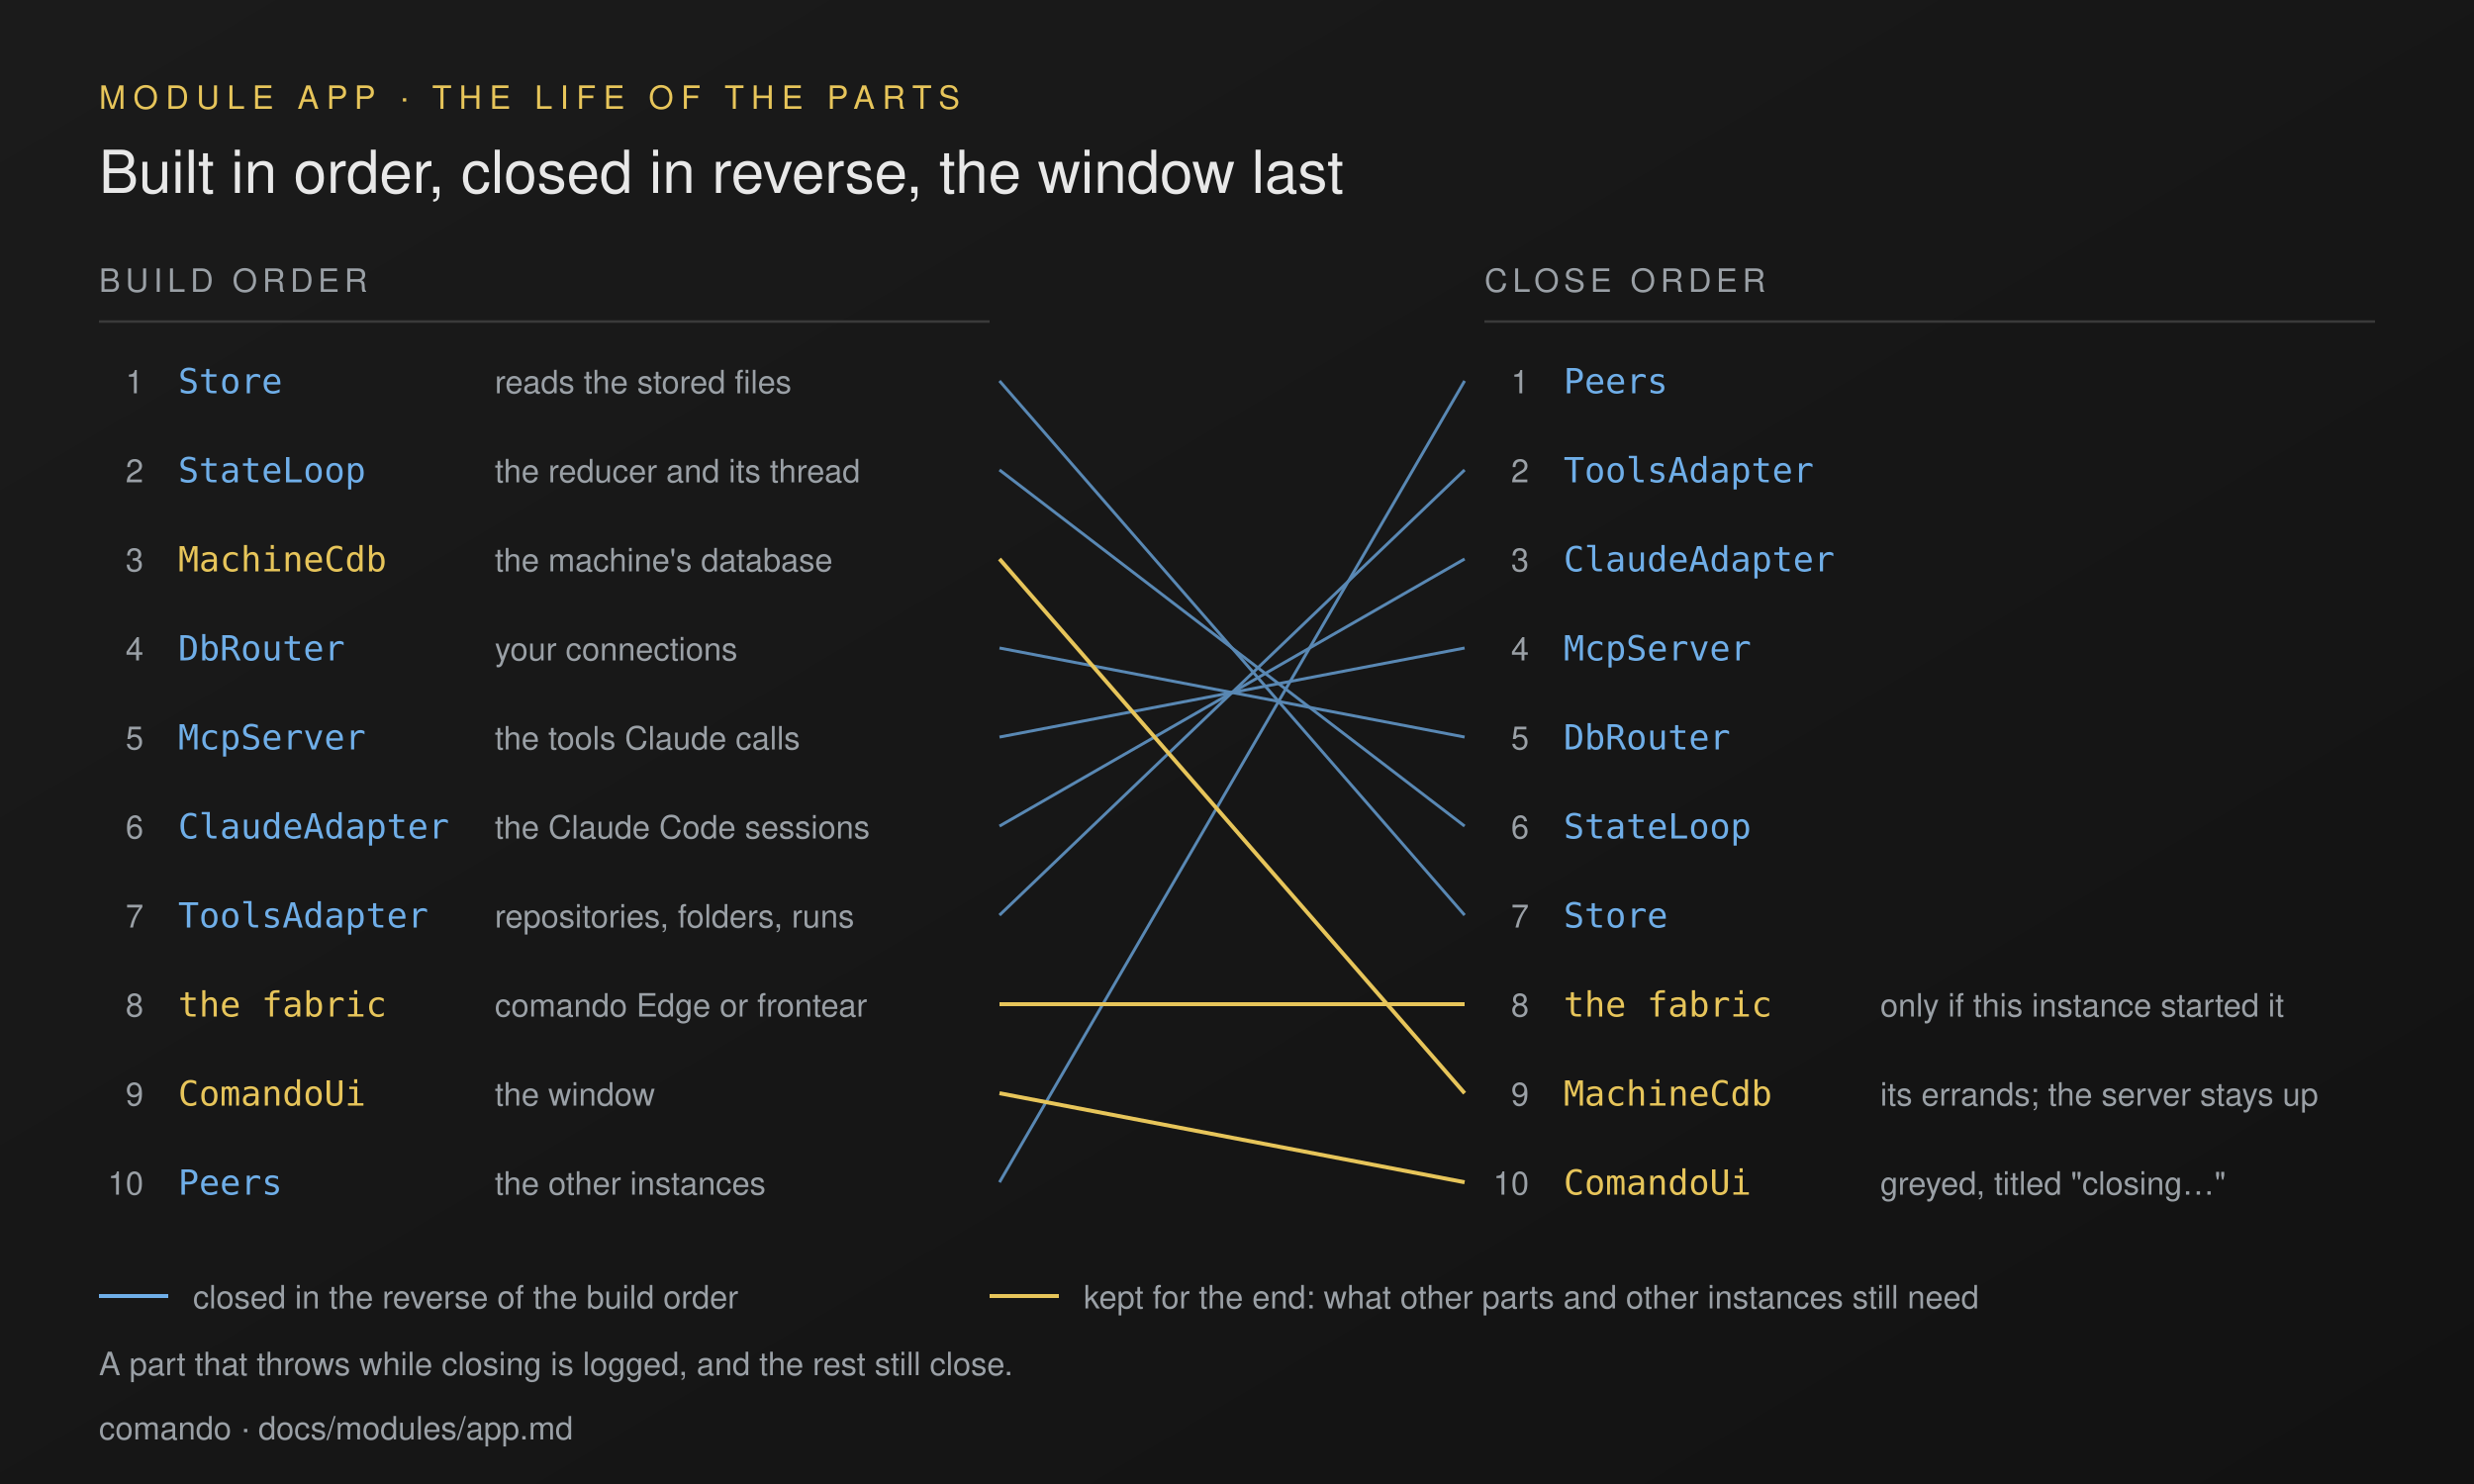
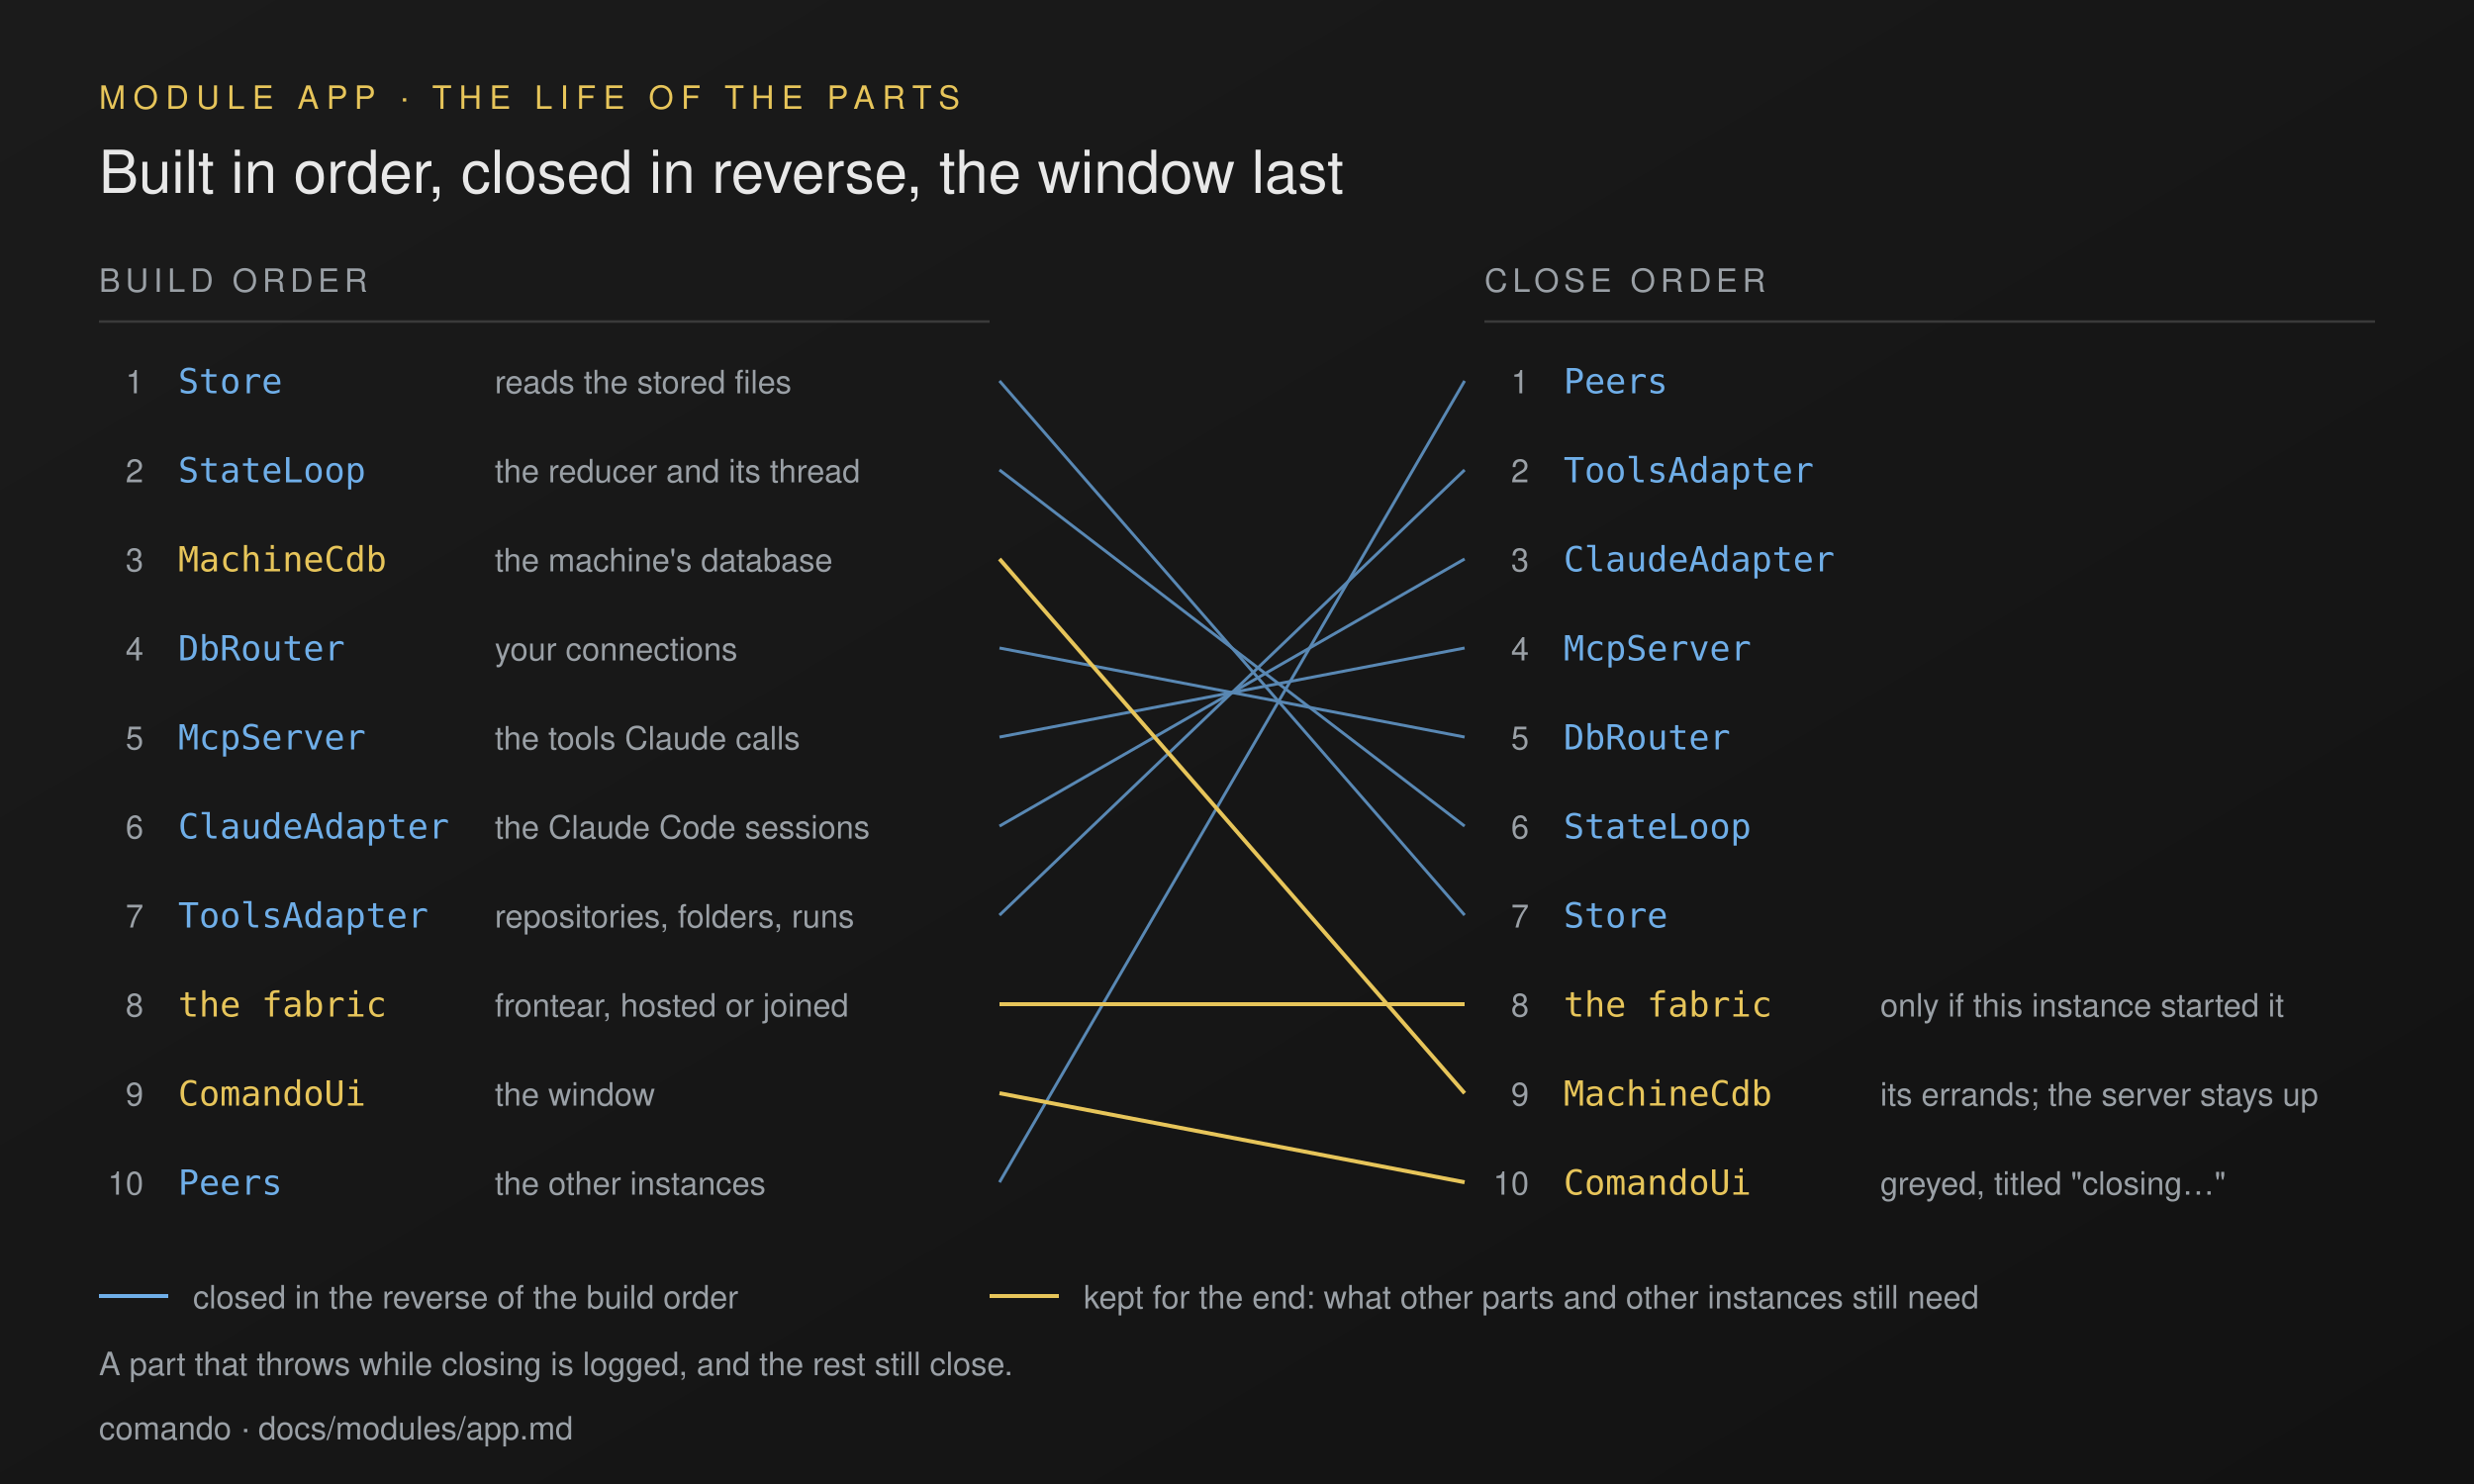
<svg xmlns="http://www.w3.org/2000/svg" width="1000" height="600" viewBox="0 0 1000 600" font-family="-apple-system, Segoe UI, Helvetica, Arial, sans-serif">
  <defs>
    <linearGradient id="bg" x1="0" y1="0" x2="1" y2="1">
      <stop offset="0" stop-color="#1B1B1B" />
      <stop offset="1" stop-color="#121212" />
    </linearGradient>
  </defs>
  <rect width="1000" height="600" fill="url(#bg)" />
  <text x="40" y="44" font-size="13" letter-spacing="3" fill="#E7C55A">MODULE APP · THE LIFE OF THE PARTS</text>
  <text x="40" y="78" font-size="24" font-weight="300" fill="#E8E8E8">Built in order, closed in reverse, the window last</text>
  <text x="40" y="118" font-size="13" letter-spacing="2" fill="#9AA0A6">BUILD ORDER</text>
  <text x="600" y="118" font-size="13" letter-spacing="2" fill="#9AA0A6">CLOSE ORDER</text>
  <line x1="40" y1="130" x2="400" y2="130" stroke="#3A3A3A" stroke-width="1" />
  <line x1="600" y1="130" x2="960" y2="130" stroke="#3A3A3A" stroke-width="1" />
  <g stroke="#6FAEE8" stroke-width="1.2" opacity="0.75" fill="none">
    <line x1="404" y1="154" x2="592" y2="370" />
    <line x1="404" y1="190" x2="592" y2="334" />
    <line x1="404" y1="262" x2="592" y2="298" />
    <line x1="404" y1="298" x2="592" y2="262" />
    <line x1="404" y1="334" x2="592" y2="226" />
    <line x1="404" y1="370" x2="592" y2="190" />
    <line x1="404" y1="478" x2="592" y2="154" />
  </g>
  <g stroke="#E7C55A" stroke-width="1.6" fill="none">
    <line x1="404" y1="226" x2="592" y2="442" />
    <line x1="404" y1="406" x2="592" y2="406" />
    <line x1="404" y1="442" x2="592" y2="478" />
  </g>
  <g font-size="13" fill="#9AA0A6" text-anchor="end">
    <text x="58" y="159">1</text>
    <text x="58" y="195">2</text>
    <text x="58" y="231">3</text>
    <text x="58" y="267">4</text>
    <text x="58" y="303">5</text>
    <text x="58" y="339">6</text>
    <text x="58" y="375">7</text>
    <text x="58" y="411">8</text>
    <text x="58" y="447">9</text>
    <text x="58" y="483">10</text>
  </g>
  <g font-family="Menlo, Consolas, monospace" font-size="14">
    <text x="72" y="159" fill="#6FAEE8">Store</text>
    <text x="72" y="195" fill="#6FAEE8">StateLoop</text>
    <text x="72" y="231" fill="#E7C55A">MachineCdb</text>
    <text x="72" y="267" fill="#6FAEE8">DbRouter</text>
    <text x="72" y="303" fill="#6FAEE8">McpServer</text>
    <text x="72" y="339" fill="#6FAEE8">ClaudeAdapter</text>
    <text x="72" y="375" fill="#6FAEE8">ToolsAdapter</text>
    <text x="72" y="411" fill="#E7C55A">the fabric</text>
    <text x="72" y="447" fill="#E7C55A">ComandoUi</text>
    <text x="72" y="483" fill="#6FAEE8">Peers</text>
  </g>
  <g font-size="13" fill="#9AA0A6">
    <text x="200" y="159">reads the stored files</text>
    <text x="200" y="195">the reducer and its thread</text>
    <text x="200" y="231">the machine's database</text>
    <text x="200" y="267">your connections</text>
    <text x="200" y="303">the tools Claude calls</text>
    <text x="200" y="339">the Claude Code sessions</text>
    <text x="200" y="375">repositories, folders, runs</text>
-     <text x="200" y="411">comando Edge or frontear</text>
+     <text x="200" y="411">frontear, hosted or joined</text>
    <text x="200" y="447">the window</text>
    <text x="200" y="483">the other instances</text>
  </g>
  <g font-size="13" fill="#9AA0A6" text-anchor="end">
    <text x="618" y="159">1</text>
    <text x="618" y="195">2</text>
    <text x="618" y="231">3</text>
    <text x="618" y="267">4</text>
    <text x="618" y="303">5</text>
    <text x="618" y="339">6</text>
    <text x="618" y="375">7</text>
    <text x="618" y="411">8</text>
    <text x="618" y="447">9</text>
    <text x="618" y="483">10</text>
  </g>
  <g font-family="Menlo, Consolas, monospace" font-size="14">
    <text x="632" y="159" fill="#6FAEE8">Peers</text>
    <text x="632" y="195" fill="#6FAEE8">ToolsAdapter</text>
    <text x="632" y="231" fill="#6FAEE8">ClaudeAdapter</text>
    <text x="632" y="267" fill="#6FAEE8">McpServer</text>
    <text x="632" y="303" fill="#6FAEE8">DbRouter</text>
    <text x="632" y="339" fill="#6FAEE8">StateLoop</text>
    <text x="632" y="375" fill="#6FAEE8">Store</text>
    <text x="632" y="411" fill="#E7C55A">the fabric</text>
    <text x="632" y="447" fill="#E7C55A">MachineCdb</text>
    <text x="632" y="483" fill="#E7C55A">ComandoUi</text>
  </g>
  <g font-size="13" fill="#9AA0A6">
    <text x="760" y="411">only if this instance started it</text>
    <text x="760" y="447">its errands; the server stays up</text>
    <text x="760" y="483">greyed, titled "closing…"</text>
  </g>
  <line x1="40" y1="524" x2="68" y2="524" stroke="#6FAEE8" stroke-width="1.6" />
  <text x="78" y="529" font-size="13" fill="#9AA0A6">closed in the reverse of the build order</text>
  <line x1="400" y1="524" x2="428" y2="524" stroke="#E7C55A" stroke-width="1.6" />
  <text x="438" y="529" font-size="13" fill="#9AA0A6">kept for the end: what other parts and other instances still need</text>
  <text x="40" y="556" font-size="13" fill="#9AA0A6">A part that throws while closing is logged, and the rest still close.</text>
  <text x="40" y="582" font-size="13" fill="#9AA0A6">comando · docs/modules/app.md</text>
</svg>
